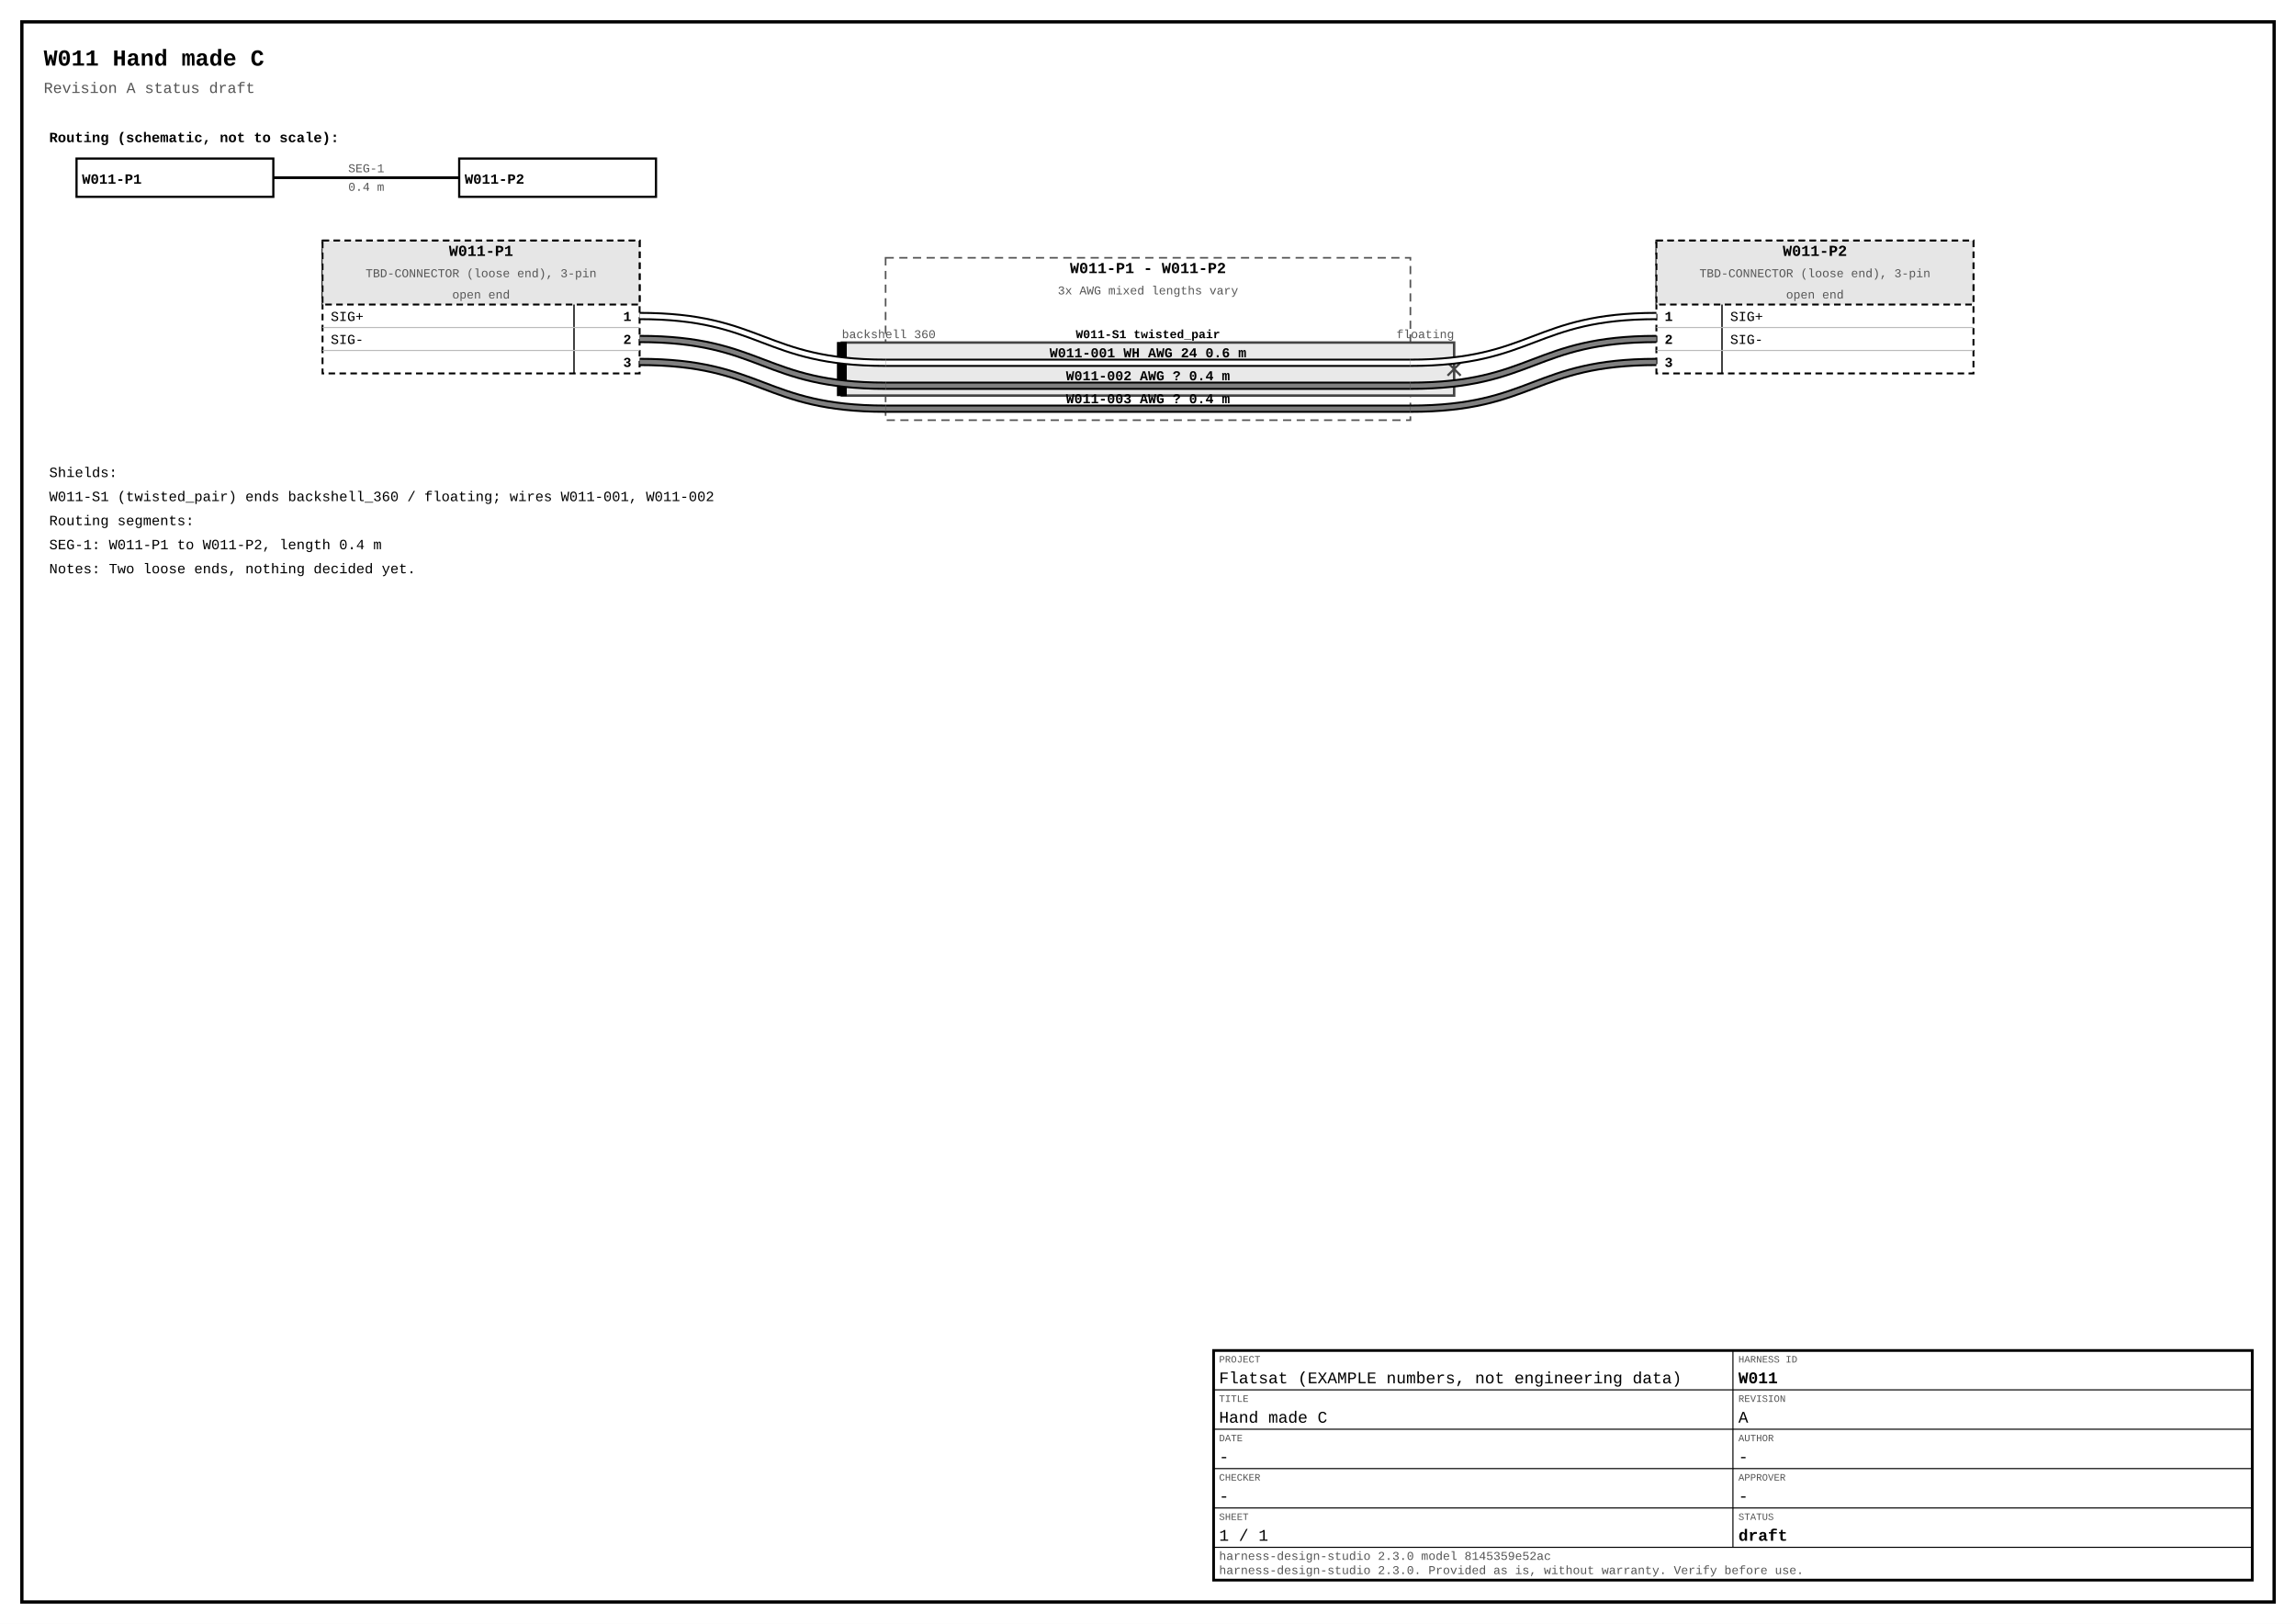
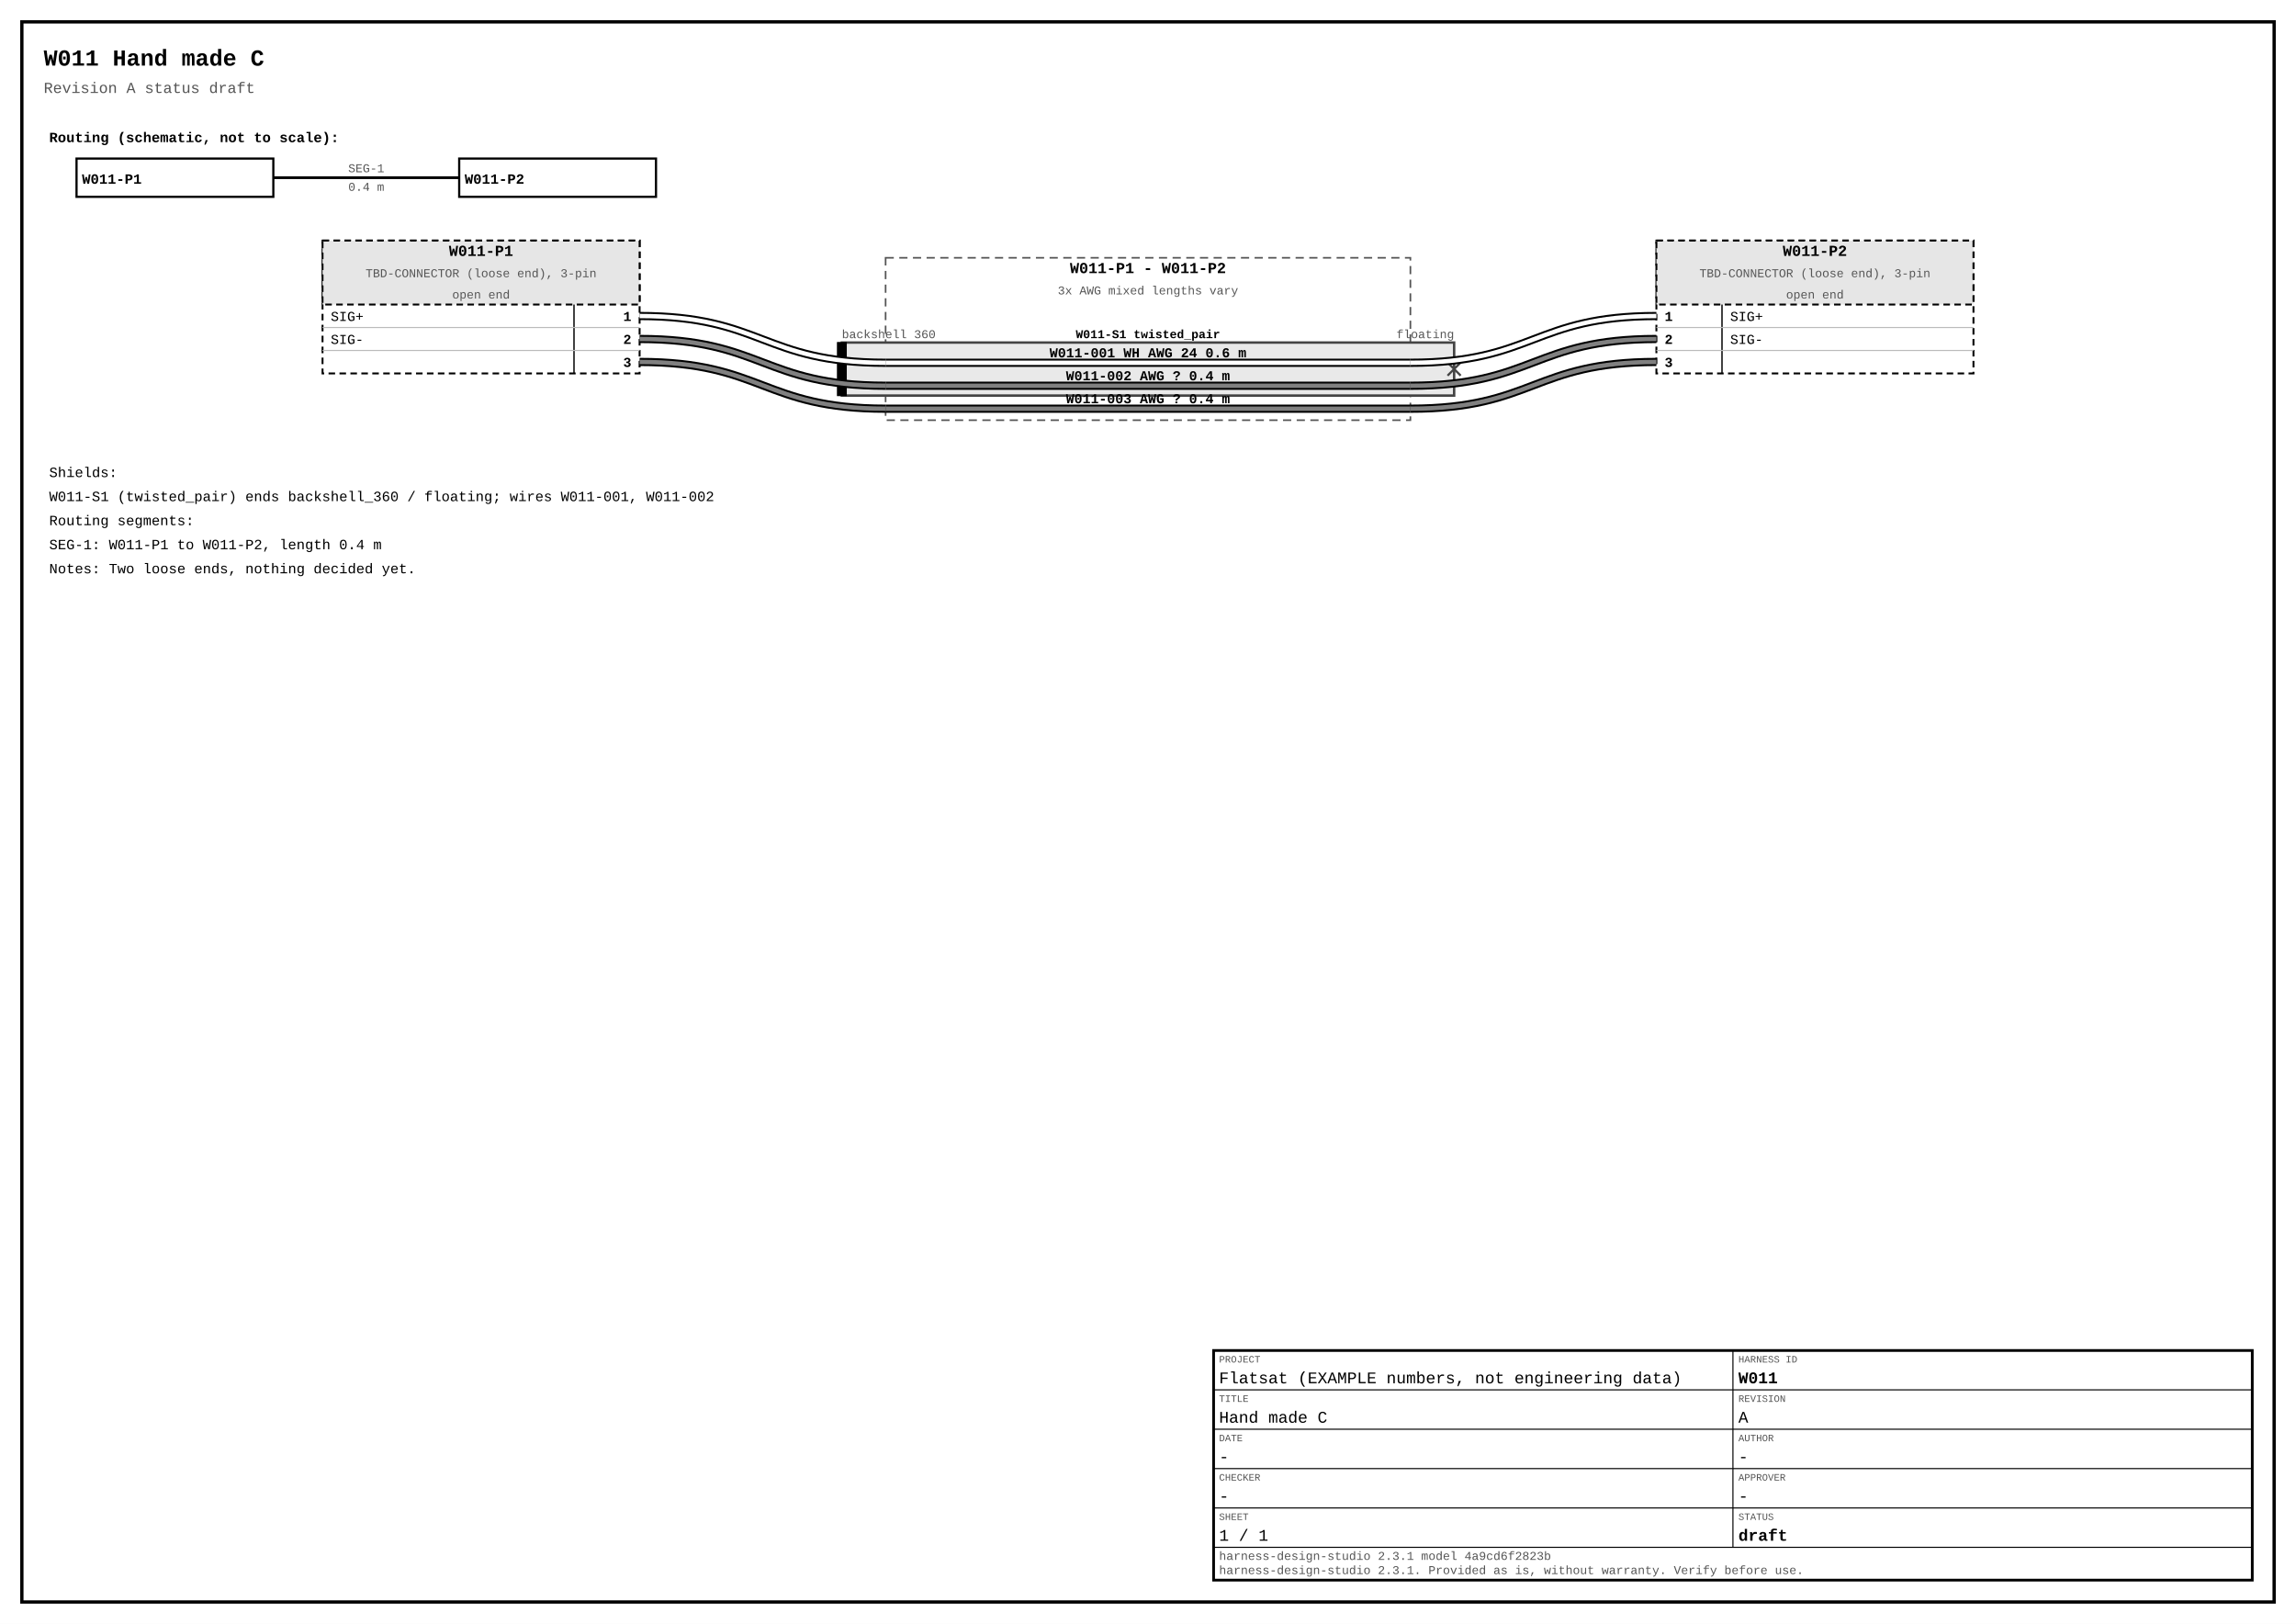
<svg xmlns="http://www.w3.org/2000/svg" width="420mm" height="297mm" viewBox="0 0 420 297" font-family="Courier New, Courier, monospace">
  <rect x="0" y="0" width="420" height="297" fill="#ffffff" />
  <rect x="4" y="4" width="412" height="289" fill="none" stroke="#000000" stroke-width="0.6" />
  <text x="8" y="12" font-size="4.2" font-weight="bold" text-anchor="start" fill="#000000">W011  Hand made C</text>
  <text x="8" y="17" font-size="2.8" text-anchor="start" fill="#555555">Revision A  status draft</text>
  <text x="9" y="26" font-size="2.6" font-weight="bold" text-anchor="start" fill="#000000">Routing (schematic, not to scale):</text>
  <line x1="50" y1="32.5" x2="84" y2="32.5" stroke="#000000" stroke-width="0.5" />
  <text x="67" y="31.5" font-size="2.2" text-anchor="middle" fill="#555555">SEG-1</text>
  <text x="67" y="34.9" font-size="2.2" text-anchor="middle" fill="#555555">0.4 m</text>
  <rect x="14" y="29" width="36" height="7" fill="#ffffff" stroke="#000000" stroke-width="0.4" />
  <text x="15" y="33.6" font-size="2.6" font-weight="bold" text-anchor="start" fill="#000000">W011-P1</text>
  <rect x="84" y="29" width="36" height="7" fill="#ffffff" stroke="#000000" stroke-width="0.4" />
  <text x="85" y="33.6" font-size="2.6" font-weight="bold" text-anchor="start" fill="#000000">W011-P2</text>
  <rect x="59" y="44" width="58" height="24.3" fill="#ffffff" stroke="#000000" stroke-width="0.35" stroke-dasharray="1.2 0.8" />
  <rect x="59" y="44" width="58" height="11.7" fill="#e6e6e6" stroke="#000000" stroke-width="0.35" stroke-dasharray="1.2 0.8" />
  <text x="88" y="46.8" font-size="2.8" font-weight="bold" text-anchor="middle" fill="#000000">W011-P1</text>
  <text x="88" y="50.7" font-size="2.2" text-anchor="middle" fill="#555555" data-ref="part/W011-P1">TBD-CONNECTOR (loose end), 3-pin</text>
  <text x="88" y="54.6" font-size="2.2" text-anchor="middle" fill="#555555" data-ref="end/W011-P1">open end</text>
  <line x1="105" y1="55.7" x2="105" y2="68.3" stroke="#000000" stroke-width="0.25" />
  <line x1="59" y1="59.9" x2="117" y2="59.9" stroke="#bbbbbb" stroke-width="0.2" />
  <text x="60.5" y="58.7" font-size="2.5" text-anchor="start" fill="#000000" data-ref="sig/W011-P1/1">SIG+</text>
  <text x="115.5" y="58.7" font-size="2.5" font-weight="bold" text-anchor="end" fill="#000000" data-ref="pin/W011-P1/1">1</text>
  <line x1="59" y1="64.1" x2="117" y2="64.1" stroke="#bbbbbb" stroke-width="0.2" />
  <text x="60.5" y="62.9" font-size="2.5" text-anchor="start" fill="#000000" data-ref="sig/W011-P1/2">SIG-</text>
  <text x="115.5" y="62.9" font-size="2.5" font-weight="bold" text-anchor="end" fill="#000000" data-ref="pin/W011-P1/2">2</text>
  <text x="60.5" y="67.1" font-size="2.5" text-anchor="start" fill="#000000" data-ref="sig/W011-P1/3" />
  <text x="115.5" y="67.1" font-size="2.5" font-weight="bold" text-anchor="end" fill="#000000" data-ref="pin/W011-P1/3">3</text>
  <rect x="303" y="44" width="58" height="24.3" fill="#ffffff" stroke="#000000" stroke-width="0.35" stroke-dasharray="1.2 0.8" />
  <rect x="303" y="44" width="58" height="11.7" fill="#e6e6e6" stroke="#000000" stroke-width="0.35" stroke-dasharray="1.2 0.8" />
  <text x="332" y="46.8" font-size="2.8" font-weight="bold" text-anchor="middle" fill="#000000">W011-P2</text>
  <text x="332" y="50.7" font-size="2.2" text-anchor="middle" fill="#555555" data-ref="part/W011-P2">TBD-CONNECTOR (loose end), 3-pin</text>
  <text x="332" y="54.6" font-size="2.2" text-anchor="middle" fill="#555555" data-ref="end/W011-P2">open end</text>
  <line x1="315" y1="55.7" x2="315" y2="68.3" stroke="#000000" stroke-width="0.25" />
  <line x1="303" y1="59.9" x2="361" y2="59.9" stroke="#bbbbbb" stroke-width="0.2" />
  <text x="304.5" y="58.7" font-size="2.5" font-weight="bold" text-anchor="start" fill="#000000" data-ref="pin/W011-P2/1">1</text>
  <text x="316.5" y="58.7" font-size="2.5" text-anchor="start" fill="#000000" data-ref="sig/W011-P2/1">SIG+</text>
  <line x1="303" y1="64.1" x2="361" y2="64.1" stroke="#bbbbbb" stroke-width="0.2" />
  <text x="304.5" y="62.9" font-size="2.5" font-weight="bold" text-anchor="start" fill="#000000" data-ref="pin/W011-P2/2">2</text>
  <text x="316.5" y="62.9" font-size="2.5" text-anchor="start" fill="#000000" data-ref="sig/W011-P2/2">SIG-</text>
  <text x="304.5" y="67.1" font-size="2.5" font-weight="bold" text-anchor="start" fill="#000000" data-ref="pin/W011-P2/3">3</text>
  <text x="316.5" y="67.1" font-size="2.5" text-anchor="start" fill="#000000" data-ref="sig/W011-P2/3" />
  <rect x="162" y="47.15" width="96" height="29.7" fill="none" stroke="#555555" stroke-width="0.3" stroke-dasharray="1.5 1" />
  <text x="210" y="49.95" font-size="2.8" font-weight="bold" text-anchor="middle" fill="#000000">W011-P1 - W011-P2</text>
  <text x="210" y="53.85" font-size="2.2" text-anchor="middle" fill="#555555">3x  AWG mixed  lengths vary</text>
  <rect x="154" y="62.65" width="112" height="9.7" fill="#e9e9e9" stroke="#444444" stroke-width="0.45" />
  <text x="210" y="61.85" font-size="2.2" font-weight="bold" text-anchor="middle" fill="#000000">W011-S1  twisted_pair</text>
  <text x="154" y="61.85" font-size="2.2" text-anchor="start" fill="#555555">backshell 360</text>
  <text x="266" y="61.85" font-size="2.2" text-anchor="end" fill="#555555">floating</text>
  <rect x="153.2" y="62.65" width="1.6" height="9.7" fill="#000000" stroke="#000000" stroke-width="0.2" />
  <line x1="264.8" y1="66.3" x2="267.2" y2="68.7" stroke="#444444" stroke-width="0.4" />
  <line x1="264.8" y1="68.7" x2="267.2" y2="66.3" stroke="#444444" stroke-width="0.4" />
  <path d="M 117 57.8 C 139.5 57.8 139.5 66.35 162 66.35" fill="none" stroke="#000000" stroke-width="1.5" />
  <line x1="162" y1="66.35" x2="258" y2="66.35" stroke="#000000" stroke-width="1.5" />
  <path d="M 258 66.35 C 280.5 66.35 280.5 57.8 303 57.8" fill="none" stroke="#000000" stroke-width="1.5" />
  <path d="M 117 57.8 C 139.5 57.8 139.5 66.35 162 66.35" fill="none" stroke="#ffffff" stroke-width="0.8" />
  <line x1="162" y1="66.35" x2="258" y2="66.35" stroke="#ffffff" stroke-width="0.8" />
  <path d="M 258 66.35 C 280.5 66.35 280.5 57.8 303 57.8" fill="none" stroke="#ffffff" stroke-width="0.8" />
  <text x="210" y="65.35" font-size="2.5" font-weight="bold" text-anchor="middle" fill="#000000">W011-001  WH  AWG 24  0.6 m</text>
  <path d="M 117 62 C 139.5 62 139.5 70.55 162 70.55" fill="none" stroke="#000000" stroke-width="1.5" />
  <line x1="162" y1="70.55" x2="258" y2="70.55" stroke="#000000" stroke-width="1.5" />
  <path d="M 258 70.55 C 280.5 70.55 280.5 62 303 62" fill="none" stroke="#000000" stroke-width="1.5" />
  <path d="M 117 62 C 139.5 62 139.5 70.55 162 70.55" fill="none" stroke="#808080" stroke-width="0.8" />
  <line x1="162" y1="70.55" x2="258" y2="70.55" stroke="#808080" stroke-width="0.8" />
  <path d="M 258 70.55 C 280.5 70.55 280.5 62 303 62" fill="none" stroke="#808080" stroke-width="0.8" />
  <text x="210" y="69.55" font-size="2.5" font-weight="bold" text-anchor="middle" fill="#000000">W011-002  AWG ?  0.4 m</text>
  <path d="M 117 66.2 C 139.5 66.2 139.5 74.75 162 74.75" fill="none" stroke="#000000" stroke-width="1.5" />
  <line x1="162" y1="74.75" x2="258" y2="74.75" stroke="#000000" stroke-width="1.5" />
  <path d="M 258 74.75 C 280.5 74.75 280.5 66.2 303 66.2" fill="none" stroke="#000000" stroke-width="1.5" />
  <path d="M 117 66.2 C 139.5 66.2 139.5 74.75 162 74.75" fill="none" stroke="#808080" stroke-width="0.8" />
  <line x1="162" y1="74.75" x2="258" y2="74.75" stroke="#808080" stroke-width="0.8" />
  <path d="M 258 74.75 C 280.5 74.75 280.5 66.2 303 66.2" fill="none" stroke="#808080" stroke-width="0.8" />
  <text x="210" y="73.75" font-size="2.5" font-weight="bold" text-anchor="middle" fill="#000000">W011-003  AWG ?  0.4 m</text>
  <text x="9" y="87.25" font-size="2.6" text-anchor="start" fill="#000000">Shields:</text>
  <text x="9" y="91.65" font-size="2.6" text-anchor="start" fill="#000000">  W011-S1 (twisted_pair) ends backshell_360 / floating; wires W011-001, W011-002</text>
  <text x="9" y="96.05" font-size="2.6" text-anchor="start" fill="#000000">Routing segments:</text>
  <text x="9" y="100.45" font-size="2.6" text-anchor="start" fill="#000000">  SEG-1: W011-P1 to W011-P2, length 0.4 m</text>
  <text x="9" y="104.85" font-size="2.6" text-anchor="start" fill="#000000">Notes: Two loose ends, nothing decided yet.</text>
  <rect x="222" y="247" width="190" height="42" fill="none" stroke="#000000" stroke-width="0.5" />
  <line x1="222" y1="247" x2="317" y2="247" stroke="#000000" stroke-width="0.2" />
  <text x="223" y="249.2" font-size="1.8" text-anchor="start" fill="#555555">PROJECT</text>
  <text x="223" y="253" font-size="3" text-anchor="start" fill="#000000">Flatsat (EXAMPLE numbers, not engineering data)</text>
  <line x1="317" y1="247" x2="412" y2="247" stroke="#000000" stroke-width="0.2" />
  <text x="318" y="249.2" font-size="1.8" text-anchor="start" fill="#555555">HARNESS ID</text>
  <text x="318" y="253" font-size="3" font-weight="bold" text-anchor="start" fill="#000000">W011</text>
  <line x1="222" y1="254.2" x2="317" y2="254.2" stroke="#000000" stroke-width="0.2" />
  <text x="223" y="256.4" font-size="1.8" text-anchor="start" fill="#555555">TITLE</text>
  <text x="223" y="260.2" font-size="3" text-anchor="start" fill="#000000">Hand made C</text>
  <line x1="317" y1="254.2" x2="412" y2="254.2" stroke="#000000" stroke-width="0.2" />
  <text x="318" y="256.4" font-size="1.8" text-anchor="start" fill="#555555">REVISION</text>
  <text x="318" y="260.2" font-size="3" text-anchor="start" fill="#000000">A</text>
  <line x1="222" y1="261.4" x2="317" y2="261.4" stroke="#000000" stroke-width="0.2" />
  <text x="223" y="263.6" font-size="1.8" text-anchor="start" fill="#555555">DATE</text>
  <text x="223" y="267.4" font-size="3" text-anchor="start" fill="#000000">-</text>
  <line x1="317" y1="261.4" x2="412" y2="261.4" stroke="#000000" stroke-width="0.2" />
  <text x="318" y="263.6" font-size="1.8" text-anchor="start" fill="#555555">AUTHOR</text>
  <text x="318" y="267.4" font-size="3" text-anchor="start" fill="#000000">-</text>
  <line x1="222" y1="268.6" x2="317" y2="268.6" stroke="#000000" stroke-width="0.2" />
  <text x="223" y="270.8" font-size="1.8" text-anchor="start" fill="#555555">CHECKER</text>
  <text x="223" y="274.6" font-size="3" text-anchor="start" fill="#000000">-</text>
  <line x1="317" y1="268.6" x2="412" y2="268.6" stroke="#000000" stroke-width="0.2" />
  <text x="318" y="270.8" font-size="1.8" text-anchor="start" fill="#555555">APPROVER</text>
  <text x="318" y="274.6" font-size="3" text-anchor="start" fill="#000000">-</text>
  <line x1="222" y1="275.8" x2="317" y2="275.8" stroke="#000000" stroke-width="0.2" />
  <text x="223" y="278" font-size="1.8" text-anchor="start" fill="#555555">SHEET</text>
  <text x="223" y="281.8" font-size="3" text-anchor="start" fill="#000000">1 / 1</text>
  <line x1="317" y1="275.8" x2="412" y2="275.8" stroke="#000000" stroke-width="0.2" />
  <text x="318" y="278" font-size="1.8" text-anchor="start" fill="#555555">STATUS</text>
  <text x="318" y="281.8" font-size="3" font-weight="bold" text-anchor="start" fill="#000000">draft</text>
  <line x1="317" y1="247" x2="317" y2="283" stroke="#000000" stroke-width="0.2" />
  <line x1="222" y1="283" x2="412" y2="283" stroke="#000000" stroke-width="0.2" />
-   <text x="223" y="285.3" font-size="2.2" text-anchor="start" fill="#555555">harness-design-studio 2.3.0 model 8145359e52ac</text>
-   <text x="223" y="287.9" font-size="2.2" text-anchor="start" fill="#555555">harness-design-studio 2.3.0. Provided as is, without warranty. Verify before use.</text>
+   <text x="223" y="285.3" font-size="2.2" text-anchor="start" fill="#555555">harness-design-studio 2.3.1 model 4a9cd6f2823b</text>
+   <text x="223" y="287.9" font-size="2.2" text-anchor="start" fill="#555555">harness-design-studio 2.3.1. Provided as is, without warranty. Verify before use.</text>
</svg>
